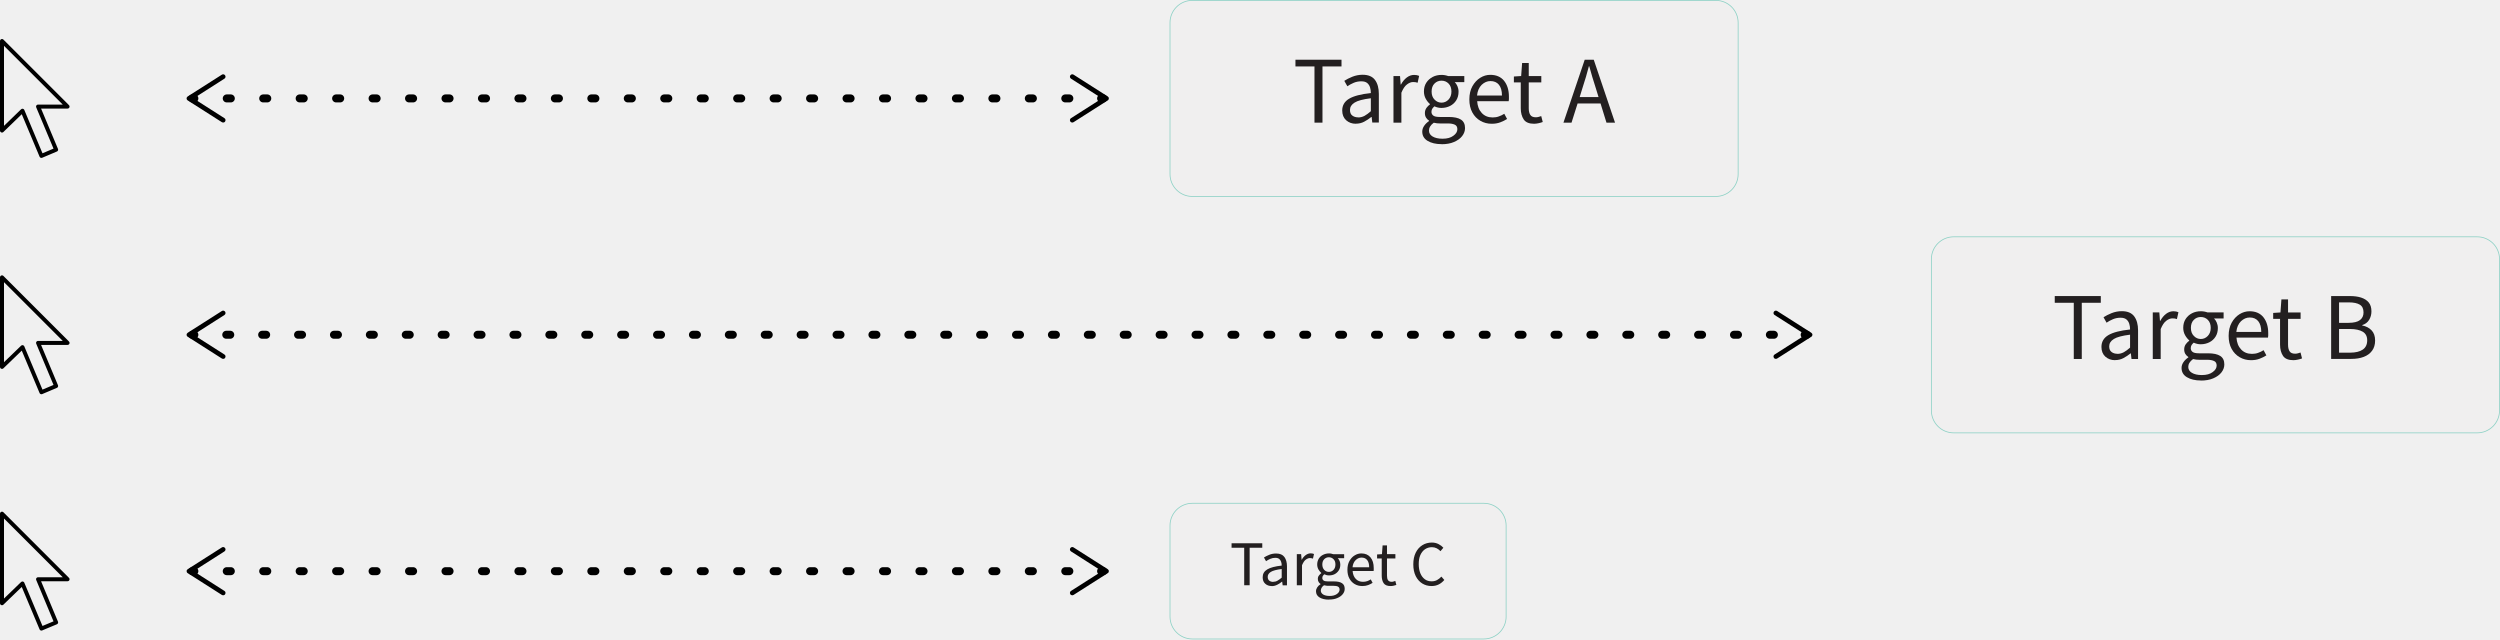
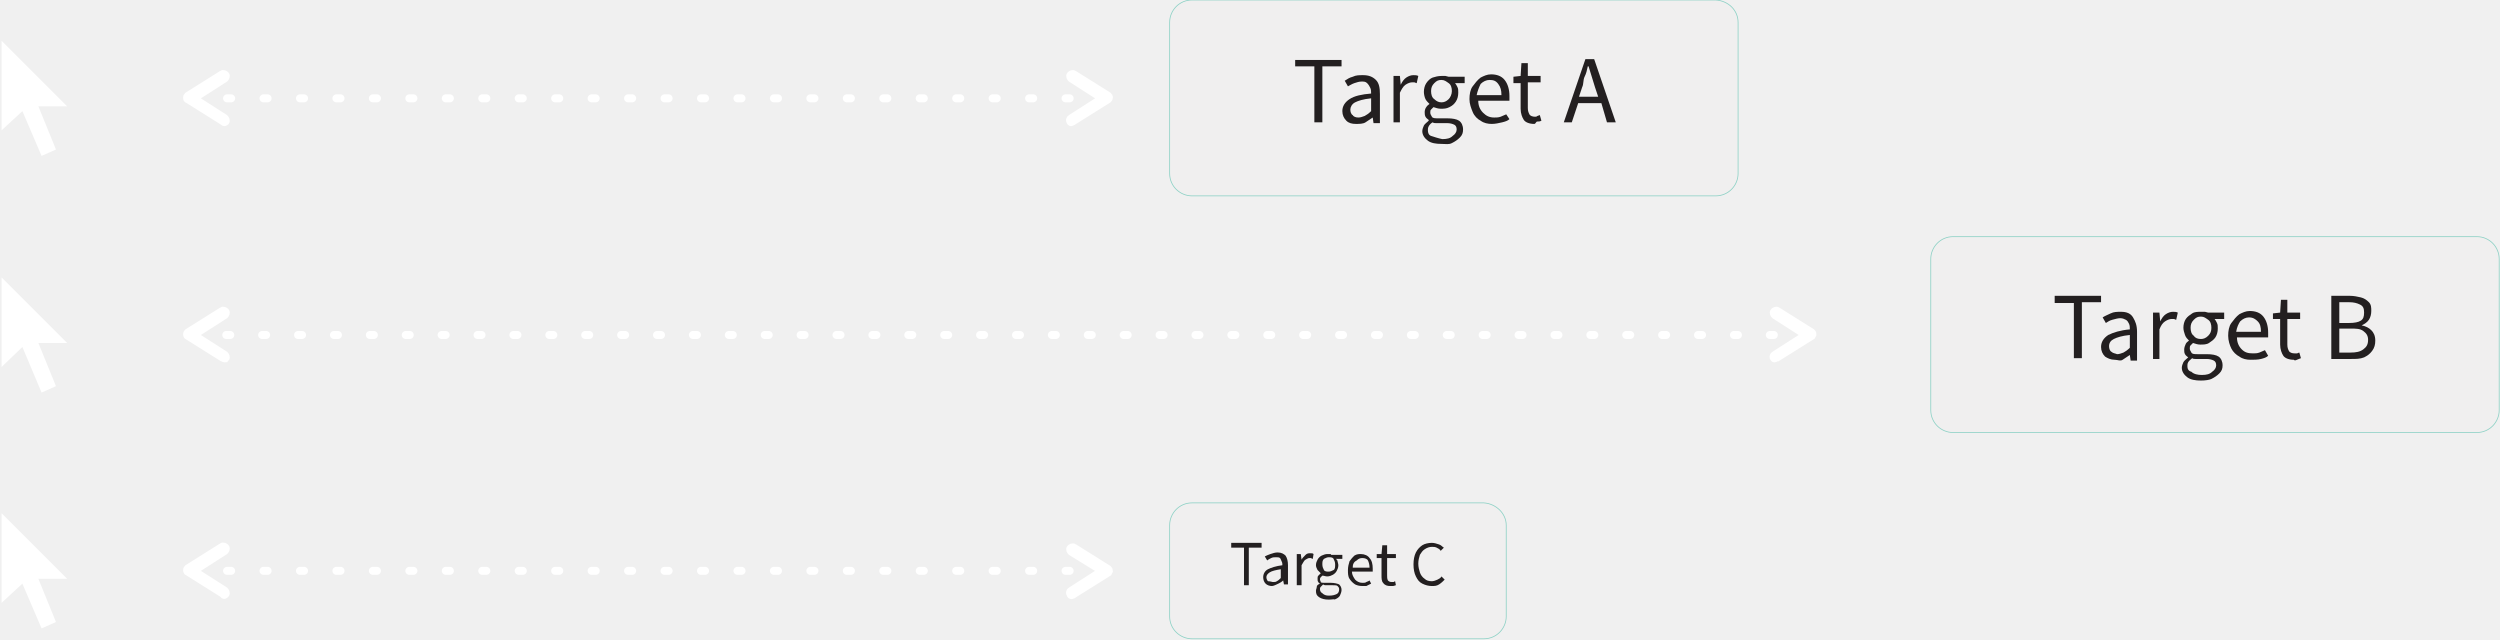
- <svg xmlns="http://www.w3.org/2000/svg" viewBox="0 0 312.69 79.97">
+ <svg xmlns="http://www.w3.org/2000/svg" version="1.1" id="Layer_1" x="0px" y="0px" viewBox="0 0 312.7 80" style="enable-background:new 0 0 312.7 80;" xml:space="preserve">
+   <style type="text/css">
+ 	.st0{fill:#F0EFEF;stroke:#8DD1C5;stroke-width:0.1;stroke-miterlimit:10;}
+ 	.st1{fill:#FFFFFF;}
+ 	.st2{fill:none;stroke:#FFFFFF;stroke-linecap:round;stroke-linejoin:round;}
+ 	.st3{fill:none;stroke:#FFFFFF;stroke-linecap:round;stroke-linejoin:round;stroke-dasharray:0,0,0.51,4.05;}
+ 	.st4{stroke:#FFFFFF;stroke-miterlimit:10;}
+ 	.st5{fill:none;stroke:#FFFFFF;stroke-linecap:round;stroke-linejoin:round;stroke-dasharray:0,0,0.5,3.99;}
+ 	.st6{fill:#231F20;}
+ </style>
  <g id="a">
-     <rect x="169.61" y="-23.22" width="24.52" height="71.06" rx="2.79" ry="2.79" transform="translate(194.18 -169.56) rotate(90)" fill="#f0efef" stroke="#8dd1c5" stroke-miterlimit="10" stroke-width=".1" />
-     <rect x="264.85" y="6.35" width="24.52" height="71.06" rx="2.79" ry="2.79" transform="translate(318.98 -235.23) rotate(90)" fill="#f0efef" stroke="#8dd1c5" stroke-miterlimit="10" stroke-width=".1" />
-     <rect x="158.88" y="50.42" width="16.97" height="42.04" rx="2.79" ry="2.79" transform="translate(238.8 -95.93) rotate(90)" fill="#f0efef" stroke="#8dd1c5" stroke-miterlimit="10" stroke-width=".1" />
+     <path class="st0" d="M217.4,2.8v18.9c0,1.5-1.2,2.8-2.8,2.8h-65.5c-1.5,0-2.8-1.2-2.8-2.8V2.8c0-1.5,1.2-2.8,2.8-2.8h65.5   C216.2,0.1,217.4,1.3,217.4,2.8z" />
+     <path class="st0" d="M312.6,32.4v18.9c0,1.5-1.2,2.8-2.8,2.8h-65.5c-1.5,0-2.8-1.2-2.8-2.8V32.4c0-1.5,1.2-2.8,2.8-2.8h65.5   C311.4,29.6,312.6,30.9,312.6,32.4z" />
+     <path class="st0" d="M188.4,65.7v11.4c0,1.5-1.2,2.8-2.8,2.8h-36.5c-1.5,0-2.8-1.2-2.8-2.8V65.7c0-1.5,1.2-2.8,2.8-2.8h36.5   C187.1,63,188.4,64.2,188.4,65.7z" />
  </g>
-   <g id="b">
-     <polygon points="8.45 13.33 .25 5.13 .25 16.33 2.81 13.85 5.18 19.5 7.02 18.72 4.76 13.33 8.45 13.33" fill="none" stroke="#010101" stroke-linecap="round" stroke-linejoin="round" stroke-width=".5" />
-     <g>
-       <line x1="24.06" y1="12.31" x2="24.31" y2="12.31" fill="none" stroke="#000" stroke-linecap="round" stroke-linejoin="round" />
-       <line x1="28.36" y1="12.31" x2="135.7" y2="12.31" fill="none" stroke="#000" stroke-dasharray="0 0 .51 4.05" stroke-linecap="round" stroke-linejoin="round" />
-       <line x1="137.72" y1="12.31" x2="137.97" y2="12.31" fill="none" stroke="#000" stroke-linecap="round" stroke-linejoin="round" />
-       <path d="M28.16,15.19c.09-.14,.05-.33-.09-.41l-3.87-2.47,3.87-2.47c.14-.09,.18-.27,.09-.41-.09-.14-.28-.18-.41-.09l-4.27,2.72c-.09,.06-.14,.15-.14,.25s.05,.2,.14,.25l4.27,2.72s.11,.05,.16,.05c.1,0,.2-.05,.25-.14Z" />
-       <path d="M133.87,15.19c-.09-.14-.05-.33,.09-.41l3.87-2.47-3.87-2.47c-.14-.09-.18-.27-.09-.41,.09-.14,.28-.18,.41-.09l4.27,2.72c.09,.06,.14,.15,.14,.25s-.05,.2-.14,.25l-4.27,2.72s-.11,.05-.16,.05c-.1,0-.2-.05-.25-.14Z" />
-     </g>
-     <polygon points="8.45 42.89 .25 34.69 .25 45.89 2.81 43.42 5.18 49.06 7.02 48.28 4.76 42.89 8.45 42.89" fill="none" stroke="#010101" stroke-linecap="round" stroke-linejoin="round" stroke-width=".5" />
-     <g>
-       <line x1="24.06" y1="41.87" x2="24.31" y2="41.87" fill="none" stroke="#000" stroke-linecap="round" stroke-linejoin="round" />
-       <line x1="28.3" y1="41.87" x2="223.73" y2="41.87" fill="none" stroke="#000" stroke-dasharray="0 0 .5 3.99" stroke-linecap="round" stroke-linejoin="round" />
-       <line x1="225.72" y1="41.87" x2="225.97" y2="41.87" fill="none" stroke="#000" stroke-linecap="round" stroke-linejoin="round" />
-       <path d="M28.16,44.75c.09-.14,.05-.33-.09-.41l-3.87-2.47,3.87-2.47c.14-.09,.18-.27,.09-.41s-.28-.18-.41-.09l-4.27,2.72c-.09,.06-.14,.15-.14,.25s.05,.2,.14,.25l4.27,2.72s.11,.05,.16,.05c.1,0,.2-.05,.25-.14Z" />
-       <path d="M221.87,44.75c-.09-.14-.05-.33,.09-.41l3.87-2.47-3.87-2.47c-.14-.09-.18-.27-.09-.41,.09-.14,.28-.18,.41-.09l4.27,2.72c.09,.06,.14,.15,.14,.25s-.05,.2-.14,.25l-4.27,2.72s-.11,.05-.16,.05c-.1,0-.2-.05-.25-.14Z" />
-     </g>
-     <polygon points="8.45 72.45 .25 64.25 .25 75.45 2.81 72.98 5.18 78.62 7.02 77.85 4.76 72.45 8.45 72.45" fill="none" stroke="#010101" stroke-linecap="round" stroke-linejoin="round" stroke-width=".5" />
-     <g>
-       <line x1="24.06" y1="71.44" x2="24.31" y2="71.44" fill="none" stroke="#000" stroke-linecap="round" stroke-linejoin="round" />
-       <line x1="28.36" y1="71.44" x2="135.7" y2="71.44" fill="none" stroke="#000" stroke-dasharray="0 0 .51 4.05" stroke-linecap="round" stroke-linejoin="round" />
-       <line x1="137.72" y1="71.44" x2="137.97" y2="71.44" fill="none" stroke="#000" stroke-linecap="round" stroke-linejoin="round" />
-       <path d="M28.16,74.32c.09-.14,.05-.33-.09-.41l-3.87-2.47,3.87-2.47c.14-.09,.18-.27,.09-.41s-.28-.18-.41-.09l-4.27,2.72c-.09,.06-.14,.15-.14,.25s.05,.2,.14,.25l4.27,2.72s.11,.05,.16,.05c.1,0,.2-.05,.25-.14Z" />
-       <path d="M133.87,74.32c-.09-.14-.05-.33,.09-.41l3.87-2.47-3.87-2.47c-.14-.09-.18-.27-.09-.41,.09-.14,.28-.18,.41-.09l4.27,2.72c.09,.06,.14,.15,.14,.25s-.05,.2-.14,.25l-4.27,2.72s-.11,.05-.16,.05c-.1,0-.2-.05-.25-.14Z" />
-     </g>
-     <g>
-       <path d="M164.41,15.34v-7.03h-2.38v-.84h5.76v.84h-2.38v7.03h-1.01Z" fill="#231f20" />
-       <path d="M169.59,15.48c-.49,0-.89-.15-1.22-.44-.32-.29-.49-.7-.49-1.22,0-.64,.29-1.13,.86-1.47,.57-.34,1.48-.58,2.72-.71,0-.25-.03-.48-.1-.71-.07-.22-.19-.41-.36-.55-.17-.14-.42-.21-.74-.21s-.65,.06-.95,.19-.56,.27-.79,.43l-.38-.68c.27-.18,.61-.35,1-.51,.4-.16,.83-.25,1.29-.25,.71,0,1.23,.22,1.55,.65s.48,1.02,.48,1.75v3.58h-.82l-.08-.7h-.04c-.27,.22-.57,.42-.89,.59s-.67,.25-1.04,.25Zm.29-.79c.28,0,.54-.07,.79-.2,.25-.14,.51-.33,.79-.58v-1.62c-.97,.12-1.65,.3-2.03,.54-.39,.24-.58,.55-.58,.92,0,.33,.1,.57,.3,.71,.2,.15,.44,.22,.73,.22Z" fill="#231f20" />
-       <path d="M174.29,15.34v-5.83h.82l.08,1.06h.04c.2-.37,.44-.66,.73-.88,.29-.22,.6-.32,.92-.32,.23,0,.44,.04,.62,.12l-.19,.86c-.1-.03-.18-.06-.26-.07s-.18-.02-.3-.02c-.25,0-.51,.1-.77,.3-.27,.2-.5,.55-.7,1.04v3.74h-.98Z" fill="#231f20" />
-       <path d="M180.3,18.03c-.71,0-1.29-.14-1.74-.41s-.67-.66-.67-1.16c0-.25,.08-.49,.23-.71,.15-.23,.36-.43,.62-.61v-.05c-.14-.09-.27-.21-.37-.37-.1-.16-.15-.35-.15-.58,0-.25,.07-.46,.2-.65,.14-.18,.28-.33,.43-.43v-.05c-.19-.16-.37-.38-.52-.65s-.23-.58-.23-.92c0-.42,.1-.79,.3-1.1s.47-.55,.8-.72,.7-.25,1.09-.25c.16,0,.31,.01,.46,.04,.14,.03,.27,.06,.37,.1h2.03v.76h-1.2c.14,.13,.25,.3,.34,.51s.14,.44,.14,.69c0,.42-.1,.78-.29,1.08-.19,.3-.45,.54-.77,.7-.32,.16-.68,.25-1.08,.25-.31,0-.6-.07-.88-.2-.1,.09-.19,.19-.26,.29-.07,.11-.11,.24-.11,.4,0,.18,.07,.34,.22,.46,.15,.12,.42,.18,.81,.18h1.13c.68,0,1.19,.11,1.53,.33,.34,.22,.51,.57,.51,1.06,0,.36-.12,.69-.36,1s-.58,.55-1.02,.74c-.44,.19-.96,.28-1.57,.28Zm.14-.68c.56,0,1.01-.12,1.34-.37,.34-.24,.5-.52,.5-.82,0-.27-.1-.46-.31-.56s-.49-.16-.87-.16h-1.01c-.11,0-.23,0-.37-.02-.13-.02-.26-.04-.39-.07-.21,.15-.36,.31-.46,.48s-.14,.34-.14,.5c0,.31,.15,.56,.45,.74,.3,.18,.71,.28,1.24,.28Zm-.14-4.51c.34,0,.63-.13,.87-.38,.24-.25,.37-.59,.37-1.01s-.12-.76-.36-1-.53-.36-.88-.36-.64,.12-.88,.36-.36,.57-.36,1,.12,.76,.37,1.01c.24,.25,.53,.38,.87,.38Z" fill="#231f20" />
-       <path d="M186.58,15.48c-.52,0-.99-.12-1.42-.37-.42-.24-.76-.59-1.01-1.05s-.37-1-.37-1.63,.13-1.19,.38-1.64,.58-.81,.98-1.06c.4-.25,.82-.37,1.26-.37,.74,0,1.32,.25,1.72,.74,.4,.5,.61,1.16,.61,1.99,0,.1,0,.21,0,.31s-.01,.19-.03,.26h-3.94c.04,.62,.23,1.11,.58,1.48,.35,.37,.8,.55,1.36,.55,.28,0,.54-.04,.77-.13,.24-.08,.46-.19,.68-.33l.35,.65c-.25,.16-.53,.3-.85,.42-.32,.12-.67,.18-1.07,.18Zm-1.84-3.53h3.12c0-.59-.13-1.04-.38-1.35s-.61-.46-1.06-.46c-.41,0-.77,.16-1.1,.47-.32,.32-.52,.76-.58,1.34Z" fill="#231f20" />
-       <path d="M191.88,15.48c-.62,0-1.06-.18-1.3-.54s-.37-.83-.37-1.4v-3.23h-.86v-.74l.91-.06,.12-1.63h.83v1.63h1.57v.8h-1.57v3.24c0,.36,.07,.64,.2,.83,.13,.2,.37,.29,.7,.29,.1,0,.22-.02,.34-.05,.12-.04,.23-.07,.32-.1l.19,.74c-.16,.06-.33,.11-.52,.15-.19,.04-.37,.07-.56,.07Z" fill="#231f20" />
-       <path d="M195.55,15.34l2.66-7.87h1.13l2.66,7.87h-1.07l-.74-2.4h-2.87l-.76,2.4h-1.02Zm2.4-4.4l-.37,1.2h2.36l-.37-1.2c-.14-.44-.28-.88-.41-1.31-.13-.44-.26-.88-.38-1.34h-.05c-.12,.46-.24,.9-.37,1.34s-.26,.87-.41,1.31Z" fill="#231f20" />
-     </g>
-     <g>
-       <path d="M259.38,44.9v-7.03h-2.38v-.84h5.76v.84h-2.38v7.03h-1.01Z" fill="#231f20" />
-       <path d="M264.55,45.05c-.49,0-.89-.15-1.22-.44-.32-.29-.49-.7-.49-1.22,0-.64,.29-1.13,.86-1.47,.57-.34,1.48-.58,2.72-.71,0-.25-.03-.48-.1-.71-.07-.22-.19-.41-.36-.55-.17-.14-.42-.21-.74-.21s-.65,.06-.95,.19-.56,.27-.79,.43l-.38-.68c.27-.18,.61-.35,1-.51,.4-.16,.83-.25,1.29-.25,.71,0,1.23,.22,1.55,.65s.48,1.02,.48,1.75v3.58h-.82l-.08-.7h-.04c-.27,.22-.57,.42-.89,.59s-.67,.25-1.04,.25Zm.29-.79c.28,0,.54-.07,.79-.2,.25-.14,.51-.33,.79-.58v-1.62c-.97,.12-1.65,.3-2.03,.54-.39,.24-.58,.55-.58,.92,0,.33,.1,.57,.3,.71,.2,.15,.44,.22,.73,.22Z" fill="#231f20" />
-       <path d="M269.26,44.9v-5.83h.82l.08,1.06h.04c.2-.37,.44-.66,.73-.88,.29-.22,.6-.32,.92-.32,.23,0,.44,.04,.62,.12l-.19,.86c-.1-.03-.18-.06-.26-.07s-.18-.02-.3-.02c-.25,0-.51,.1-.77,.3-.27,.2-.5,.55-.7,1.04v3.74h-.98Z" fill="#231f20" />
-       <path d="M275.27,47.59c-.71,0-1.29-.14-1.74-.41s-.67-.66-.67-1.16c0-.25,.08-.49,.23-.71,.15-.23,.36-.43,.62-.61v-.05c-.14-.09-.27-.21-.37-.37-.1-.16-.15-.35-.15-.58,0-.25,.07-.46,.2-.65,.14-.18,.28-.33,.43-.43v-.05c-.19-.16-.37-.38-.52-.65s-.23-.58-.23-.92c0-.42,.1-.79,.3-1.1s.47-.55,.8-.72,.7-.25,1.09-.25c.16,0,.31,.01,.46,.04,.14,.03,.27,.06,.37,.1h2.03v.76h-1.2c.14,.13,.25,.3,.34,.51s.14,.44,.14,.69c0,.42-.1,.78-.29,1.08-.19,.3-.45,.54-.77,.7-.32,.16-.68,.25-1.08,.25-.31,0-.6-.07-.88-.2-.1,.09-.19,.19-.26,.29-.07,.11-.11,.24-.11,.4,0,.18,.07,.34,.22,.46,.15,.12,.42,.18,.81,.18h1.13c.68,0,1.19,.11,1.53,.33,.34,.22,.51,.57,.51,1.06,0,.36-.12,.69-.36,1s-.58,.55-1.02,.74c-.44,.19-.96,.28-1.57,.28Zm.14-.68c.56,0,1.01-.12,1.34-.37,.34-.24,.5-.52,.5-.82,0-.27-.1-.46-.31-.56s-.49-.16-.87-.16h-1.01c-.11,0-.23,0-.37-.02-.13-.02-.26-.04-.39-.07-.21,.15-.36,.31-.46,.48s-.14,.34-.14,.5c0,.31,.15,.56,.45,.74,.3,.18,.71,.28,1.24,.28Zm-.14-4.51c.34,0,.63-.13,.87-.38,.24-.25,.37-.59,.37-1.01s-.12-.76-.36-1-.53-.36-.88-.36-.64,.12-.88,.36-.36,.57-.36,1,.12,.76,.37,1.01c.24,.25,.53,.38,.87,.38Z" fill="#231f20" />
-       <path d="M281.55,45.05c-.52,0-.99-.12-1.42-.37-.42-.24-.76-.59-1.01-1.05s-.37-1-.37-1.63,.13-1.19,.38-1.64,.58-.81,.98-1.06c.4-.25,.82-.37,1.26-.37,.74,0,1.32,.25,1.72,.74,.4,.5,.61,1.16,.61,1.99,0,.1,0,.21,0,.31s-.01,.19-.03,.26h-3.94c.04,.62,.23,1.11,.58,1.48,.35,.37,.8,.55,1.36,.55,.28,0,.54-.04,.77-.13,.24-.08,.46-.19,.68-.33l.35,.65c-.25,.16-.53,.3-.85,.42-.32,.12-.67,.18-1.07,.18Zm-1.84-3.53h3.12c0-.59-.13-1.04-.38-1.35s-.61-.46-1.06-.46c-.41,0-.77,.16-1.1,.47-.32,.32-.52,.76-.58,1.34Z" fill="#231f20" />
-       <path d="M286.85,45.05c-.62,0-1.06-.18-1.3-.54s-.37-.83-.37-1.4v-3.23h-.86v-.74l.91-.06,.12-1.63h.83v1.63h1.57v.8h-1.57v3.24c0,.36,.07,.64,.2,.83,.13,.2,.37,.29,.7,.29,.1,0,.22-.02,.34-.05,.12-.04,.23-.07,.32-.1l.19,.74c-.16,.06-.33,.11-.52,.15-.19,.04-.37,.07-.56,.07Z" fill="#231f20" />
-       <path d="M291.57,44.9v-7.87h2.34c.54,0,1.01,.06,1.41,.19,.4,.13,.72,.33,.95,.61,.23,.28,.34,.65,.34,1.12,0,.39-.1,.75-.29,1.06-.2,.32-.48,.53-.86,.65v.05c.47,.09,.86,.29,1.16,.6s.45,.74,.45,1.28c0,.51-.13,.94-.38,1.28-.25,.34-.6,.6-1.05,.77-.45,.17-.97,.25-1.56,.25h-2.51Zm1-4.52h1.16c.67,0,1.16-.12,1.45-.35,.3-.23,.44-.55,.44-.95,0-.46-.15-.78-.46-.97s-.77-.29-1.39-.29h-1.21v2.56Zm0,3.73h1.37c.68,0,1.21-.13,1.58-.38s.56-.64,.56-1.17c0-.49-.19-.85-.56-1.07s-.9-.34-1.59-.34h-1.37v2.96Z" fill="#231f20" />
-     </g>
-     <g>
-       <path d="M155.62,73.2v-4.69h-1.58v-.56h3.84v.56h-1.58v4.69h-.67Z" fill="#231f20" />
-       <path d="M159.06,73.3c-.33,0-.6-.1-.81-.29-.22-.19-.32-.47-.32-.81,0-.43,.19-.75,.57-.98,.38-.23,.99-.39,1.81-.48,0-.17-.02-.32-.07-.47-.05-.15-.13-.27-.24-.36-.12-.09-.28-.14-.49-.14-.22,0-.43,.04-.63,.13s-.37,.18-.53,.29l-.26-.46c.18-.12,.4-.23,.67-.34s.55-.16,.86-.16c.47,0,.82,.15,1.03,.44,.21,.29,.32,.68,.32,1.16v2.38h-.54l-.06-.46h-.02c-.18,.15-.38,.28-.6,.39-.22,.11-.45,.17-.69,.17Zm.19-.53c.19,0,.36-.04,.53-.14,.17-.09,.34-.22,.53-.38v-1.08c-.65,.08-1.1,.2-1.36,.36-.26,.16-.39,.37-.39,.62,0,.22,.07,.38,.2,.48,.13,.1,.3,.15,.49,.15Z" fill="#231f20" />
-       <path d="M162.2,73.2v-3.89h.54l.06,.7h.02c.13-.25,.3-.44,.49-.58,.19-.14,.4-.22,.62-.22,.16,0,.29,.03,.42,.08l-.13,.58c-.06-.02-.12-.04-.18-.05-.05-.01-.12-.02-.2-.02-.17,0-.34,.07-.52,.2s-.33,.37-.47,.7v2.5h-.66Z" fill="#231f20" />
-       <path d="M166.21,75c-.47,0-.86-.09-1.16-.27s-.45-.44-.45-.78c0-.17,.05-.32,.15-.48s.24-.29,.42-.4v-.03c-.1-.06-.18-.14-.24-.25-.07-.11-.1-.23-.1-.38,0-.17,.04-.31,.14-.43s.19-.22,.29-.29v-.03c-.13-.11-.24-.25-.35-.43-.1-.18-.16-.39-.16-.62,0-.28,.07-.53,.2-.74,.13-.21,.31-.37,.54-.48,.22-.11,.47-.17,.73-.17,.11,0,.21,0,.3,.03,.1,.02,.18,.04,.25,.07h1.35v.5h-.8c.09,.08,.17,.2,.23,.34s.09,.29,.09,.46c0,.28-.06,.52-.19,.72s-.3,.36-.51,.47c-.21,.11-.45,.16-.72,.16-.21,0-.4-.05-.58-.14-.07,.06-.13,.12-.18,.2-.05,.07-.07,.16-.07,.27,0,.12,.05,.22,.15,.3s.28,.12,.54,.12h.75c.45,0,.79,.07,1.02,.22,.23,.15,.34,.38,.34,.71,0,.24-.08,.46-.24,.66s-.39,.37-.68,.49c-.29,.13-.64,.19-1.05,.19Zm.1-.46c.37,0,.67-.08,.9-.24s.34-.35,.34-.55c0-.18-.07-.31-.2-.38s-.33-.1-.58-.1h-.67c-.07,0-.16,0-.24-.02s-.17-.03-.26-.05c-.14,.1-.24,.21-.3,.32-.06,.11-.1,.22-.1,.34,0,.21,.1,.37,.3,.5,.2,.12,.48,.18,.83,.18Zm-.1-3.01c.22,0,.42-.08,.58-.25s.24-.39,.24-.68-.08-.5-.24-.66c-.16-.16-.35-.24-.58-.24s-.42,.08-.58,.24c-.16,.16-.24,.38-.24,.66s.08,.51,.24,.68c.16,.17,.36,.25,.58,.25Z" fill="#231f20" />
-       <path d="M170.39,73.3c-.35,0-.66-.08-.94-.24-.28-.16-.51-.4-.67-.7-.17-.3-.25-.67-.25-1.09s.08-.79,.25-1.1c.17-.3,.38-.54,.65-.7,.27-.17,.55-.25,.84-.25,.5,0,.88,.17,1.15,.5,.27,.33,.4,.77,.4,1.33,0,.07,0,.14,0,.2,0,.07,0,.12-.02,.17h-2.62c.03,.41,.16,.74,.39,.98,.23,.25,.53,.37,.91,.37,.19,0,.36-.03,.52-.08,.16-.06,.31-.13,.45-.22l.23,.43c-.17,.11-.35,.2-.56,.28-.21,.08-.45,.12-.72,.12Zm-1.22-2.35h2.08c0-.39-.08-.69-.25-.9-.17-.21-.4-.31-.71-.31-.27,0-.52,.11-.73,.32-.22,.21-.35,.51-.39,.89Z" fill="#231f20" />
-       <path d="M173.93,73.3c-.42,0-.71-.12-.87-.36-.16-.24-.24-.55-.24-.94v-2.15h-.58v-.5l.61-.04,.08-1.09h.55v1.09h1.05v.54h-1.05v2.16c0,.24,.04,.43,.13,.56,.09,.13,.24,.2,.47,.2,.07,0,.14-.01,.22-.04s.15-.05,.22-.07l.13,.5c-.11,.04-.22,.07-.35,.1s-.25,.04-.37,.04Z" fill="#231f20" />
-       <path d="M179.06,73.3c-.44,0-.83-.11-1.17-.32s-.62-.53-.82-.93c-.2-.41-.3-.89-.3-1.46s.1-1.05,.3-1.46c.2-.41,.48-.72,.83-.94,.35-.22,.75-.33,1.19-.33,.32,0,.6,.07,.85,.2s.44,.28,.59,.45l-.36,.43c-.14-.15-.3-.27-.47-.36-.18-.09-.38-.14-.6-.14-.33,0-.62,.09-.87,.26s-.44,.42-.58,.73c-.14,.31-.2,.69-.2,1.13s.07,.82,.2,1.14c.13,.32,.32,.57,.56,.75,.24,.18,.53,.26,.86,.26,.25,0,.47-.05,.67-.16,.2-.11,.38-.25,.54-.43l.37,.42c-.21,.24-.44,.43-.7,.56-.26,.13-.56,.2-.9,.2Z" fill="#231f20" />
-     </g>
+   <polygon class="st1" points="8.4,13.3 0.2,5.1 0.2,16.3 2.8,13.9 5.2,19.5 7,18.7 4.8,13.3 " />
+   <g>
+     <line class="st2" x1="24.1" y1="12.3" x2="24.3" y2="12.3" />
+     <line class="st3" x1="28.4" y1="12.3" x2="135.7" y2="12.3" />
+     <line class="st2" x1="137.7" y1="12.3" x2="138" y2="12.3" />
+     <path class="st4" d="M28.2,15.2c0.1-0.1,0-0.3-0.1-0.4l-3.9-2.5l3.9-2.5c0.1-0.1,0.2-0.3,0.1-0.4c-0.1-0.1-0.3-0.2-0.4-0.1   l-4.3,2.7c-0.1,0.1-0.1,0.1-0.1,0.2s0,0.2,0.1,0.2l4.3,2.7c0,0,0.1,0.1,0.2,0.1C28,15.3,28.1,15.3,28.2,15.2z" />
+     <path class="st4" d="M133.9,15.2c-0.1-0.1-0.1-0.3,0.1-0.4l3.9-2.5L134,9.8c-0.1-0.1-0.2-0.3-0.1-0.4c0.1-0.1,0.3-0.2,0.4-0.1   l4.3,2.7c0.1,0.1,0.1,0.1,0.1,0.2s-0.1,0.2-0.1,0.2l-4.3,2.7c0,0-0.1,0.1-0.2,0.1C134,15.3,133.9,15.3,133.9,15.2z" />
+   </g>
+   <polygon class="st1" points="8.4,42.9 0.2,34.7 0.2,45.9 2.8,43.4 5.2,49.1 7,48.3 4.8,42.9 " />
+   <g>
+     <line class="st2" x1="24.1" y1="41.9" x2="24.3" y2="41.9" />
+     <line class="st5" x1="28.3" y1="41.9" x2="223.7" y2="41.9" />
+     <line class="st2" x1="225.7" y1="41.9" x2="226" y2="41.9" />
+     <path class="st4" d="M28.2,44.8c0.1-0.1,0-0.3-0.1-0.4l-3.9-2.5l3.9-2.5c0.1-0.1,0.2-0.3,0.1-0.4s-0.3-0.2-0.4-0.1l-4.3,2.7   c-0.1,0.1-0.1,0.2-0.1,0.2s0,0.2,0.1,0.2l4.3,2.7c0,0,0.1,0,0.2,0C28,44.9,28.1,44.8,28.2,44.8z" />
+     <path class="st4" d="M221.9,44.8c-0.1-0.1-0.1-0.3,0.1-0.4l3.9-2.5l-3.9-2.5c-0.1-0.1-0.2-0.3-0.1-0.4s0.3-0.2,0.4-0.1l4.3,2.7   c0.1,0.1,0.1,0.2,0.1,0.2s-0.1,0.2-0.1,0.2l-4.3,2.7c0,0-0.1,0-0.2,0C222,44.9,221.9,44.8,221.9,44.8z" />
+   </g>
+   <polygon class="st1" points="8.4,72.4 0.2,64.2 0.2,75.4 2.8,73 5.2,78.6 7,77.8 4.8,72.4 " />
+   <g>
+     <line class="st2" x1="24.1" y1="71.4" x2="24.3" y2="71.4" />
+     <line class="st3" x1="28.4" y1="71.4" x2="135.7" y2="71.4" />
+     <line class="st2" x1="137.7" y1="71.4" x2="138" y2="71.4" />
+     <path class="st4" d="M28.2,74.3c0.1-0.1,0-0.3-0.1-0.4l-3.9-2.5l3.9-2.5c0.1-0.1,0.2-0.3,0.1-0.4s-0.3-0.2-0.4-0.1l-4.3,2.7   c-0.1,0.1-0.1,0.2-0.1,0.2s0,0.2,0.1,0.2l4.3,2.7c0,0,0.1,0.1,0.2,0.1C28,74.5,28.1,74.4,28.2,74.3z" />
+     <path class="st4" d="M133.9,74.3c-0.1-0.1-0.1-0.3,0.1-0.4l3.9-2.5L134,69c-0.1-0.1-0.2-0.3-0.1-0.4c0.1-0.1,0.3-0.2,0.4-0.1   l4.3,2.7c0.1,0.1,0.1,0.2,0.1,0.2s-0.1,0.2-0.1,0.2l-4.3,2.7c0,0-0.1,0.1-0.2,0.1C134,74.5,133.9,74.4,133.9,74.3z" />
+   </g>
+   <g>
+     <path class="st6" d="M164.4,15.3v-7H162V7.5h5.8v0.8h-2.4v7H164.4L164.4,15.3z" />
+     <path class="st6" d="M169.6,15.5c-0.5,0-0.9-0.1-1.2-0.4c-0.3-0.3-0.5-0.7-0.5-1.2c0-0.6,0.3-1.1,0.9-1.5s1.5-0.6,2.7-0.7   c0-0.2,0-0.5-0.1-0.7c-0.1-0.2-0.2-0.4-0.4-0.6s-0.4-0.2-0.7-0.2s-0.6,0.1-0.9,0.2s-0.6,0.3-0.8,0.4l-0.4-0.7   c0.3-0.2,0.6-0.4,1-0.5c0.4-0.2,0.8-0.2,1.3-0.2c0.7,0,1.2,0.2,1.6,0.6s0.5,1,0.5,1.8v3.6h-0.8l-0.1-0.7h0   c-0.3,0.2-0.6,0.4-0.9,0.6S170,15.5,169.6,15.5L169.6,15.5z M169.9,14.7c0.3,0,0.5-0.1,0.8-0.2c0.2-0.1,0.5-0.3,0.8-0.6v-1.6   c-1,0.1-1.6,0.3-2,0.5c-0.4,0.2-0.6,0.6-0.6,0.9c0,0.3,0.1,0.6,0.3,0.7C169.3,14.6,169.6,14.7,169.9,14.7L169.9,14.7z" />
+     <path class="st6" d="M174.3,15.3V9.5h0.8l0.1,1.1h0c0.2-0.4,0.4-0.7,0.7-0.9s0.6-0.3,0.9-0.3c0.2,0,0.4,0,0.6,0.1l-0.2,0.9   c-0.1,0-0.2-0.1-0.3-0.1s-0.2,0-0.3,0c-0.2,0-0.5,0.1-0.8,0.3c-0.3,0.2-0.5,0.6-0.7,1v3.7L174.3,15.3L174.3,15.3z" />
+     <path class="st6" d="M180.3,18c-0.7,0-1.3-0.1-1.7-0.4s-0.7-0.7-0.7-1.2c0-0.2,0.1-0.5,0.2-0.7c0.1-0.2,0.4-0.4,0.6-0.6v-0.1   c-0.1-0.1-0.3-0.2-0.4-0.4c-0.1-0.2-0.1-0.4-0.1-0.6c0-0.2,0.1-0.5,0.2-0.6c0.1-0.2,0.3-0.3,0.4-0.4V13c-0.2-0.2-0.4-0.4-0.5-0.6   s-0.2-0.6-0.2-0.9c0-0.4,0.1-0.8,0.3-1.1s0.5-0.6,0.8-0.7s0.7-0.2,1.1-0.2c0.2,0,0.3,0,0.5,0c0.1,0,0.3,0.1,0.4,0.1h2v0.8h-1.2   c0.1,0.1,0.2,0.3,0.3,0.5s0.1,0.4,0.1,0.7c0,0.4-0.1,0.8-0.3,1.1c-0.2,0.3-0.4,0.5-0.8,0.7s-0.7,0.2-1.1,0.2   c-0.3,0-0.6-0.1-0.9-0.2c-0.1,0.1-0.2,0.2-0.3,0.3c-0.1,0.1-0.1,0.2-0.1,0.4c0,0.2,0.1,0.3,0.2,0.5s0.4,0.2,0.8,0.2h1.1   c0.7,0,1.2,0.1,1.5,0.3s0.5,0.6,0.5,1.1c0,0.4-0.1,0.7-0.4,1s-0.6,0.5-1,0.7S180.9,18,180.3,18L180.3,18z M180.4,17.4   c0.6,0,1-0.1,1.3-0.4c0.3-0.2,0.5-0.5,0.5-0.8c0-0.3-0.1-0.5-0.3-0.6s-0.5-0.2-0.9-0.2h-1c-0.1,0-0.2,0-0.4,0c-0.1,0-0.3,0-0.4-0.1   c-0.2,0.1-0.4,0.3-0.5,0.5s-0.1,0.3-0.1,0.5c0,0.3,0.1,0.6,0.4,0.7S179.9,17.3,180.4,17.4L180.4,17.4z M180.3,12.8   c0.3,0,0.6-0.1,0.9-0.4c0.2-0.2,0.4-0.6,0.4-1s-0.1-0.8-0.4-1s-0.5-0.4-0.9-0.4s-0.6,0.1-0.9,0.4s-0.4,0.6-0.4,1s0.1,0.8,0.4,1   C179.7,12.7,180,12.8,180.3,12.8L180.3,12.8z" />
+     <path class="st6" d="M186.6,15.5c-0.5,0-1-0.1-1.4-0.4c-0.4-0.2-0.8-0.6-1-1.1s-0.4-1-0.4-1.6s0.1-1.2,0.4-1.6s0.6-0.8,1-1.1   c0.4-0.2,0.8-0.4,1.3-0.4c0.7,0,1.3,0.2,1.7,0.7c0.4,0.5,0.6,1.2,0.6,2c0,0.1,0,0.2,0,0.3s0,0.2,0,0.3h-3.9c0,0.6,0.2,1.1,0.6,1.5   s0.8,0.6,1.4,0.6c0.3,0,0.5,0,0.8-0.1c0.2-0.1,0.5-0.2,0.7-0.3l0.4,0.6c-0.2,0.2-0.5,0.3-0.9,0.4S187,15.5,186.6,15.5z M184.7,11.9   h3.1c0-0.6-0.1-1-0.4-1.4s-0.6-0.5-1.1-0.5c-0.4,0-0.8,0.2-1.1,0.5C185,10.9,184.8,11.4,184.7,11.9L184.7,11.9z" />
+     <path class="st6" d="M191.9,15.5c-0.6,0-1.1-0.2-1.3-0.5s-0.4-0.8-0.4-1.4v-3.2h-0.9V9.6l0.9-0.1l0.1-1.6h0.8v1.6h1.6v0.8h-1.6v3.2   c0,0.4,0.1,0.6,0.2,0.8c0.1,0.2,0.4,0.3,0.7,0.3c0.1,0,0.2,0,0.3-0.1c0.1,0,0.2-0.1,0.3-0.1l0.2,0.7c-0.2,0.1-0.3,0.1-0.5,0.1   S192.1,15.5,191.9,15.5z" />
+     <path class="st6" d="M195.6,15.3l2.7-7.9h1.1l2.7,7.9h-1.1l-0.7-2.4h-2.9l-0.8,2.4H195.6L195.6,15.3z M197.9,10.9l-0.4,1.2h2.4   l-0.4-1.2c-0.1-0.4-0.3-0.9-0.4-1.3c-0.1-0.4-0.3-0.9-0.4-1.3h-0.1c-0.1,0.5-0.2,0.9-0.4,1.3S198.1,10.5,197.9,10.9z" />
+   </g>
+   <g>
+     <path class="st6" d="M259.4,44.9v-7H257V37h5.8v0.8h-2.4v7H259.4L259.4,44.9z" />
+     <path class="st6" d="M264.5,45c-0.5,0-0.9-0.2-1.2-0.4c-0.3-0.3-0.5-0.7-0.5-1.2c0-0.6,0.3-1.1,0.9-1.5c0.6-0.3,1.5-0.6,2.7-0.7   c0-0.2,0-0.5-0.1-0.7c-0.1-0.2-0.2-0.4-0.4-0.5c-0.2-0.1-0.4-0.2-0.7-0.2s-0.6,0.1-1,0.2s-0.6,0.3-0.8,0.4l-0.4-0.7   c0.3-0.2,0.6-0.3,1-0.5c0.4-0.2,0.8-0.2,1.3-0.2c0.7,0,1.2,0.2,1.5,0.7s0.5,1,0.5,1.8v3.6h-0.8l-0.1-0.7h0   c-0.3,0.2-0.6,0.4-0.9,0.6S264.9,45,264.5,45L264.5,45z M264.8,44.3c0.3,0,0.5-0.1,0.8-0.2c0.2-0.1,0.5-0.3,0.8-0.6v-1.6   c-1,0.1-1.6,0.3-2,0.5c-0.4,0.2-0.6,0.5-0.6,0.9c0,0.3,0.1,0.6,0.3,0.7C264.3,44.2,264.6,44.2,264.8,44.3L264.8,44.3z" />
+     <path class="st6" d="M269.3,44.9v-5.8h0.8l0.1,1.1h0c0.2-0.4,0.4-0.7,0.7-0.9s0.6-0.3,0.9-0.3c0.2,0,0.4,0,0.6,0.1l-0.2,0.9   c-0.1,0-0.2-0.1-0.3-0.1s-0.2,0-0.3,0c-0.2,0-0.5,0.1-0.8,0.3c-0.3,0.2-0.5,0.5-0.7,1v3.7H269.3L269.3,44.9z" />
+     <path class="st6" d="M275.3,47.6c-0.7,0-1.3-0.1-1.7-0.4s-0.7-0.7-0.7-1.2c0-0.2,0.1-0.5,0.2-0.7c0.1-0.2,0.4-0.4,0.6-0.6v0   c-0.1-0.1-0.3-0.2-0.4-0.4s-0.1-0.3-0.1-0.6c0-0.2,0.1-0.5,0.2-0.7c0.1-0.2,0.3-0.3,0.4-0.4v0c-0.2-0.2-0.4-0.4-0.5-0.7   s-0.2-0.6-0.2-0.9c0-0.4,0.1-0.8,0.3-1.1s0.5-0.5,0.8-0.7s0.7-0.2,1.1-0.2c0.2,0,0.3,0,0.5,0c0.1,0,0.3,0.1,0.4,0.1h2v0.8h-1.2   c0.1,0.1,0.2,0.3,0.3,0.5s0.1,0.4,0.1,0.7c0,0.4-0.1,0.8-0.3,1.1c-0.2,0.3-0.5,0.5-0.8,0.7c-0.3,0.2-0.7,0.2-1.1,0.2   c-0.3,0-0.6-0.1-0.9-0.2c-0.1,0.1-0.2,0.2-0.3,0.3c-0.1,0.1-0.1,0.2-0.1,0.4c0,0.2,0.1,0.3,0.2,0.5s0.4,0.2,0.8,0.2h1.1   c0.7,0,1.2,0.1,1.5,0.3s0.5,0.6,0.5,1.1c0,0.4-0.1,0.7-0.4,1s-0.6,0.5-1,0.7C276.4,47.5,275.9,47.6,275.3,47.6L275.3,47.6z    M275.4,46.9c0.6,0,1-0.1,1.3-0.4c0.3-0.2,0.5-0.5,0.5-0.8c0-0.3-0.1-0.5-0.3-0.6s-0.5-0.2-0.9-0.2h-1c-0.1,0-0.2,0-0.4,0   c-0.1,0-0.3,0-0.4-0.1c-0.2,0.2-0.4,0.3-0.5,0.5s-0.1,0.3-0.1,0.5c0,0.3,0.1,0.6,0.5,0.7C274.4,46.8,274.9,46.9,275.4,46.9   L275.4,46.9z M275.3,42.4c0.3,0,0.6-0.1,0.9-0.4s0.4-0.6,0.4-1s-0.1-0.8-0.4-1s-0.5-0.4-0.9-0.4s-0.6,0.1-0.9,0.4s-0.4,0.6-0.4,1   s0.1,0.8,0.4,1C274.6,42.3,274.9,42.4,275.3,42.4z" />
+     <path class="st6" d="M281.5,45c-0.5,0-1-0.1-1.4-0.4c-0.4-0.2-0.8-0.6-1-1s-0.4-1-0.4-1.6s0.1-1.2,0.4-1.6s0.6-0.8,1-1.1   c0.4-0.2,0.8-0.4,1.3-0.4c0.7,0,1.3,0.2,1.7,0.7c0.4,0.5,0.6,1.2,0.6,2c0,0.1,0,0.2,0,0.3s0,0.2,0,0.3h-3.9c0,0.6,0.2,1.1,0.6,1.5   c0.4,0.4,0.8,0.5,1.4,0.5c0.3,0,0.5,0,0.8-0.1c0.2-0.1,0.5-0.2,0.7-0.3l0.4,0.7c-0.2,0.2-0.5,0.3-0.9,0.4S281.9,45,281.5,45   L281.5,45z M279.7,41.5h3.1c0-0.6-0.1-1-0.4-1.3s-0.6-0.5-1.1-0.5c-0.4,0-0.8,0.2-1.1,0.5C280,40.5,279.8,40.9,279.7,41.5z" />
+     <path class="st6" d="M286.9,45c-0.6,0-1.1-0.2-1.3-0.5s-0.4-0.8-0.4-1.4v-3.2h-0.9v-0.7l0.9-0.1l0.1-1.6h0.8v1.6h1.6v0.8h-1.6v3.2   c0,0.4,0.1,0.6,0.2,0.8c0.1,0.2,0.4,0.3,0.7,0.3c0.1,0,0.2,0,0.3,0c0.1,0,0.2-0.1,0.3-0.1l0.2,0.7c-0.2,0.1-0.3,0.1-0.5,0.2   S287,45.1,286.9,45L286.9,45z" />
+     <path class="st6" d="M291.6,44.9V37h2.3c0.5,0,1,0.1,1.4,0.2c0.4,0.1,0.7,0.3,1,0.6s0.3,0.7,0.3,1.1c0,0.4-0.1,0.8-0.3,1.1   c-0.2,0.3-0.5,0.5-0.9,0.7v0c0.5,0.1,0.9,0.3,1.2,0.6s0.5,0.7,0.5,1.3c0,0.5-0.1,0.9-0.4,1.3s-0.6,0.6-1,0.8   c-0.5,0.2-1,0.2-1.6,0.2L291.6,44.9L291.6,44.9z M292.6,40.4h1.2c0.7,0,1.2-0.1,1.5-0.3c0.3-0.2,0.4-0.5,0.4-1c0-0.5-0.1-0.8-0.5-1   s-0.8-0.3-1.4-0.3h-1.2L292.6,40.4L292.6,40.4z M292.6,44.1h1.4c0.7,0,1.2-0.1,1.6-0.4s0.6-0.6,0.6-1.2c0-0.5-0.2-0.8-0.6-1.1   s-0.9-0.3-1.6-0.3h-1.4L292.6,44.1L292.6,44.1z" />
+   </g>
+   <g>
+     <path class="st6" d="M155.6,73.2v-4.7H154v-0.6h3.8v0.6h-1.6v4.7H155.6L155.6,73.2z" />
+     <path class="st6" d="M159.1,73.3c-0.3,0-0.6-0.1-0.8-0.3c-0.2-0.2-0.3-0.5-0.3-0.8c0-0.4,0.2-0.8,0.6-1s1-0.4,1.8-0.5   c0-0.2,0-0.3-0.1-0.5s-0.1-0.3-0.2-0.4c-0.1-0.1-0.3-0.1-0.5-0.1c-0.2,0-0.4,0-0.6,0.1s-0.4,0.2-0.5,0.3l-0.3-0.5   c0.2-0.1,0.4-0.2,0.7-0.3s0.6-0.2,0.9-0.2c0.5,0,0.8,0.2,1,0.4c0.2,0.3,0.3,0.7,0.3,1.2v2.4h-0.5l-0.1-0.5h0   c-0.2,0.2-0.4,0.3-0.6,0.4S159.3,73.3,159.1,73.3L159.1,73.3z M159.2,72.8c0.2,0,0.4,0,0.5-0.1c0.2-0.1,0.3-0.2,0.5-0.4v-1.1   c-0.6,0.1-1.1,0.2-1.4,0.4s-0.4,0.4-0.4,0.6c0,0.2,0.1,0.4,0.2,0.5C158.9,72.7,159.1,72.8,159.2,72.8L159.2,72.8z" />
+     <path class="st6" d="M162.2,73.2v-3.9h0.5l0.1,0.7h0c0.1-0.2,0.3-0.4,0.5-0.6s0.4-0.2,0.6-0.2c0.2,0,0.3,0,0.4,0.1l-0.1,0.6   c-0.1,0-0.1,0-0.2-0.1c-0.1,0-0.1,0-0.2,0c-0.2,0-0.3,0.1-0.5,0.2s-0.3,0.4-0.5,0.7v2.5L162.2,73.2L162.2,73.2z" />
+     <path class="st6" d="M166.2,75c-0.5,0-0.9-0.1-1.2-0.3s-0.4-0.4-0.4-0.8c0-0.2,0.1-0.3,0.1-0.5s0.2-0.3,0.4-0.4v0   c-0.1-0.1-0.2-0.1-0.2-0.2c-0.1-0.1-0.1-0.2-0.1-0.4c0-0.2,0-0.3,0.1-0.4s0.2-0.2,0.3-0.3v0c-0.1-0.1-0.2-0.2-0.4-0.4   c-0.1-0.2-0.2-0.4-0.2-0.6c0-0.3,0.1-0.5,0.2-0.7c0.1-0.2,0.3-0.4,0.5-0.5c0.2-0.1,0.5-0.2,0.7-0.2c0.1,0,0.2,0,0.3,0   c0.1,0,0.2,0,0.2,0.1h1.4v0.5h-0.8c0.1,0.1,0.2,0.2,0.2,0.3s0.1,0.3,0.1,0.5c0,0.3-0.1,0.5-0.2,0.7s-0.3,0.4-0.5,0.5   c-0.2,0.1-0.4,0.2-0.7,0.2c-0.2,0-0.4-0.1-0.6-0.1c-0.1,0.1-0.1,0.1-0.2,0.2c-0.1,0.1-0.1,0.2-0.1,0.3c0,0.1,0.1,0.2,0.1,0.3   s0.3,0.1,0.5,0.1h0.8c0.4,0,0.8,0.1,1,0.2c0.2,0.2,0.3,0.4,0.3,0.7c0,0.2-0.1,0.5-0.2,0.7s-0.4,0.4-0.7,0.5   C167,74.9,166.6,75,166.2,75L166.2,75z M166.3,74.5c0.4,0,0.7-0.1,0.9-0.2s0.3-0.3,0.3-0.6c0-0.2-0.1-0.3-0.2-0.4s-0.3-0.1-0.6-0.1   h-0.7c-0.1,0-0.2,0-0.2,0s-0.2,0-0.3-0.1c-0.1,0.1-0.2,0.2-0.3,0.3s-0.1,0.2-0.1,0.3c0,0.2,0.1,0.4,0.3,0.5   C165.7,74.5,166,74.5,166.3,74.5L166.3,74.5z M166.2,71.5c0.2,0,0.4-0.1,0.6-0.2s0.2-0.4,0.2-0.7s-0.1-0.5-0.2-0.7   s-0.4-0.2-0.6-0.2s-0.4,0.1-0.6,0.2c-0.2,0.2-0.2,0.4-0.2,0.7s0.1,0.5,0.2,0.7S166,71.5,166.2,71.5z" />
+     <path class="st6" d="M170.4,73.3c-0.4,0-0.7-0.1-0.9-0.2c-0.3-0.2-0.5-0.4-0.7-0.7c-0.2-0.3-0.2-0.7-0.2-1.1s0.1-0.8,0.2-1.1   c0.2-0.3,0.4-0.5,0.6-0.7c0.3-0.2,0.6-0.2,0.8-0.2c0.5,0,0.9,0.2,1.1,0.5c0.3,0.3,0.4,0.8,0.4,1.3c0,0.1,0,0.1,0,0.2   c0,0.1,0,0.1,0,0.2h-2.6c0,0.4,0.2,0.7,0.4,1c0.2,0.2,0.5,0.4,0.9,0.4c0.2,0,0.4,0,0.5-0.1c0.2-0.1,0.3-0.1,0.4-0.2l0.2,0.4   c-0.2,0.1-0.4,0.2-0.6,0.3C170.9,73.3,170.7,73.3,170.4,73.3L170.4,73.3z M169.2,71h2.1c0-0.4-0.1-0.7-0.2-0.9s-0.4-0.3-0.7-0.3   c-0.3,0-0.5,0.1-0.7,0.3C169.3,70.3,169.2,70.6,169.2,71z" />
+     <path class="st6" d="M173.9,73.3c-0.4,0-0.7-0.1-0.9-0.4c-0.2-0.2-0.2-0.6-0.2-0.9v-2.2h-0.6v-0.5l0.6,0l0.1-1.1h0.6v1.1h1.1v0.5   h-1.1V72c0,0.2,0,0.4,0.1,0.6c0.1,0.1,0.2,0.2,0.5,0.2c0.1,0,0.1,0,0.2,0s0.1-0.1,0.2-0.1l0.1,0.5c-0.1,0-0.2,0.1-0.4,0.1   S174.1,73.3,173.9,73.3L173.9,73.3z" />
+     <path class="st6" d="M179.1,73.3c-0.4,0-0.8-0.1-1.2-0.3s-0.6-0.5-0.8-0.9c-0.2-0.4-0.3-0.9-0.3-1.5s0.1-1.1,0.3-1.5   c0.2-0.4,0.5-0.7,0.8-0.9s0.8-0.3,1.2-0.3c0.3,0,0.6,0.1,0.9,0.2s0.4,0.3,0.6,0.4l-0.4,0.4c-0.1-0.2-0.3-0.3-0.5-0.4   c-0.2-0.1-0.4-0.1-0.6-0.1c-0.3,0-0.6,0.1-0.9,0.3s-0.4,0.4-0.6,0.7c-0.1,0.3-0.2,0.7-0.2,1.1s0.1,0.8,0.2,1.1   c0.1,0.3,0.3,0.6,0.6,0.8c0.2,0.2,0.5,0.3,0.9,0.3c0.2,0,0.5-0.1,0.7-0.2s0.4-0.2,0.5-0.4l0.4,0.4c-0.2,0.2-0.4,0.4-0.7,0.6   S179.4,73.3,179.1,73.3L179.1,73.3z" />
  </g>
</svg>
